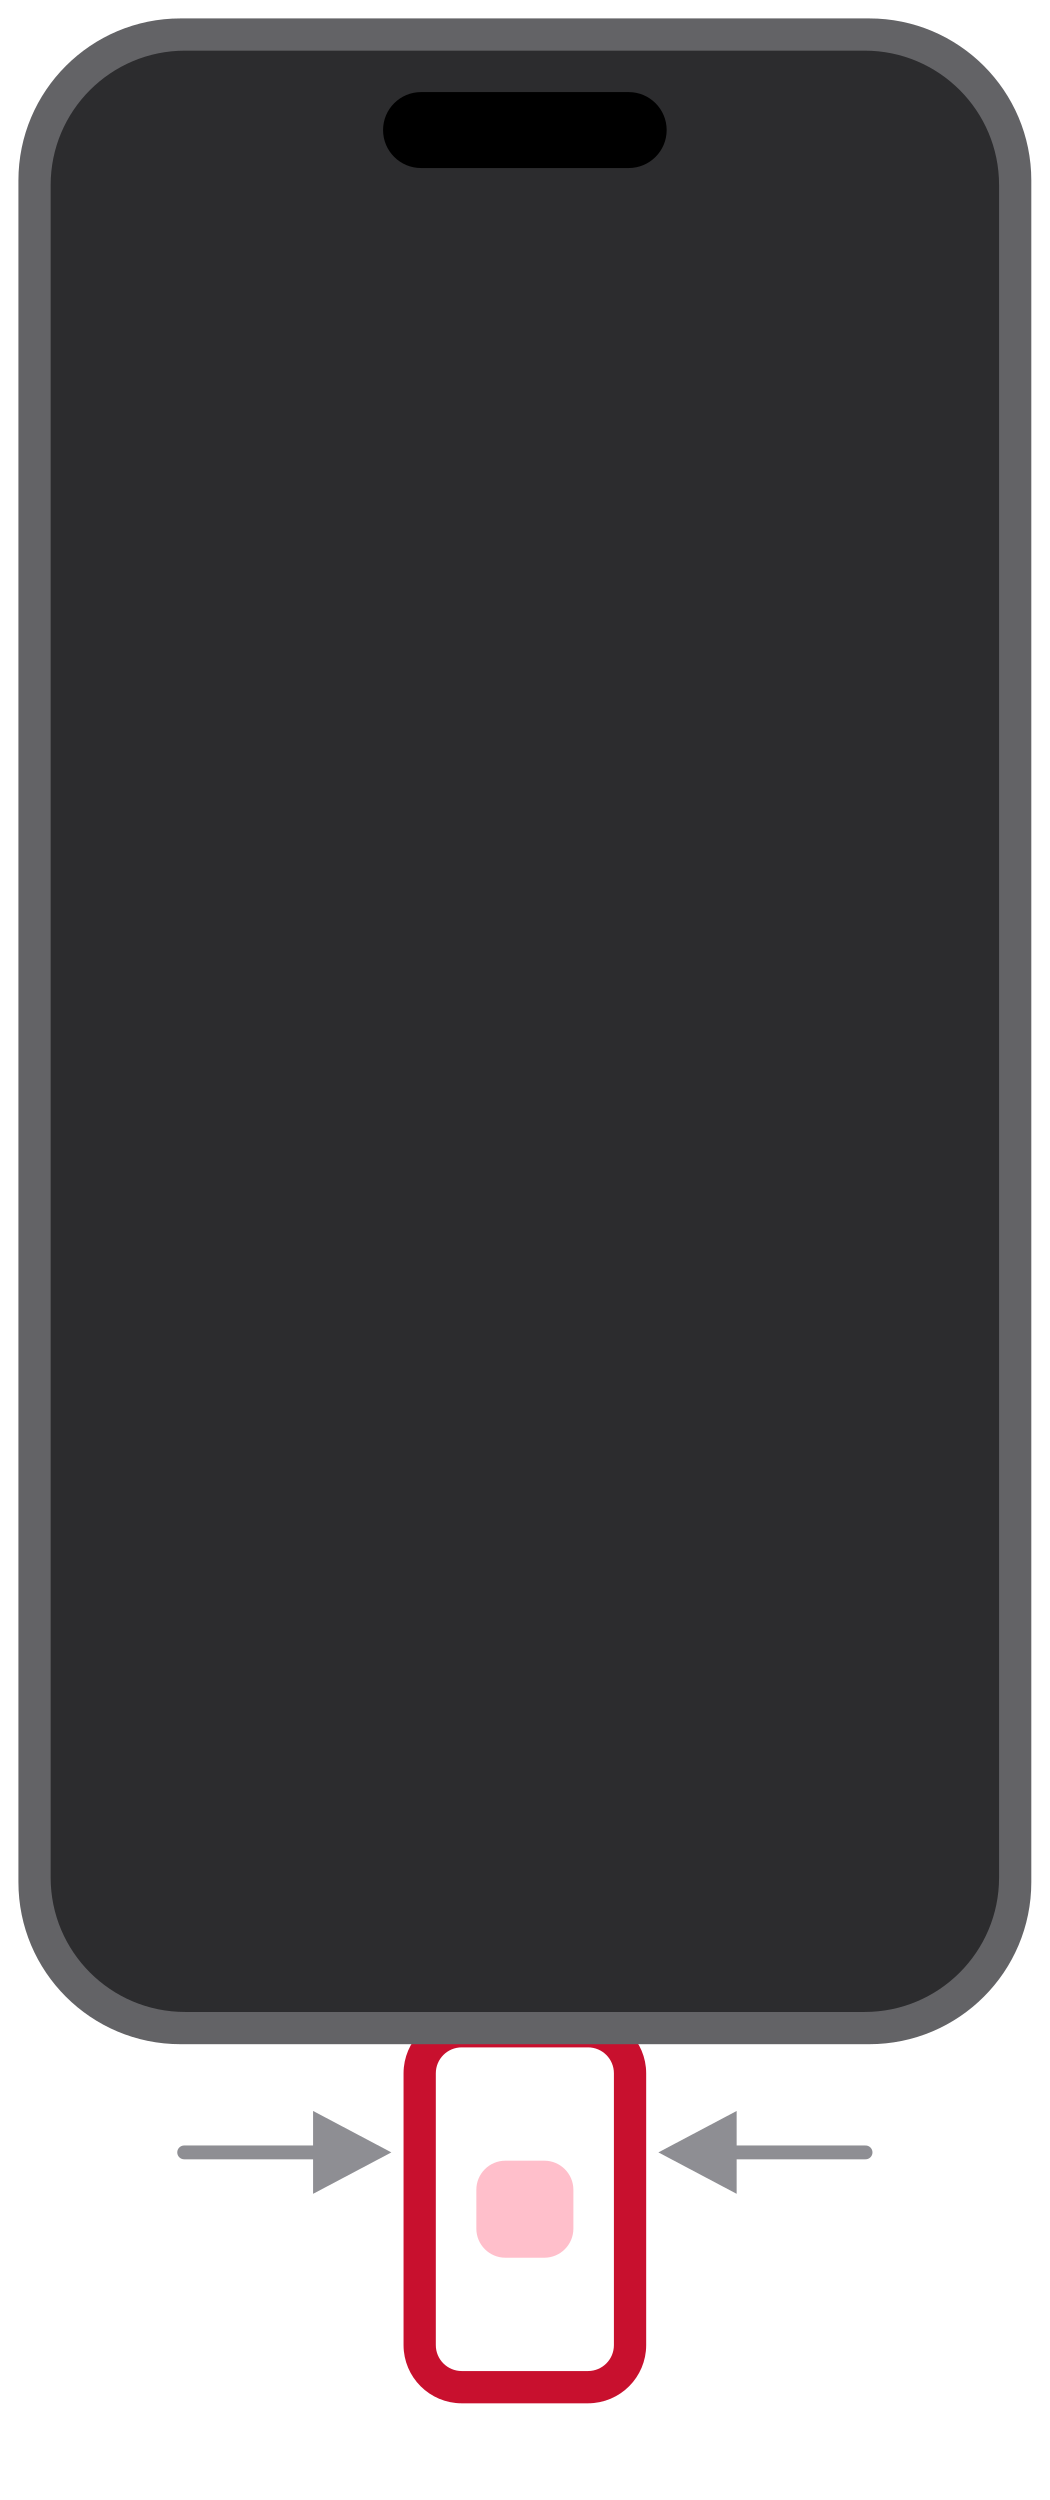
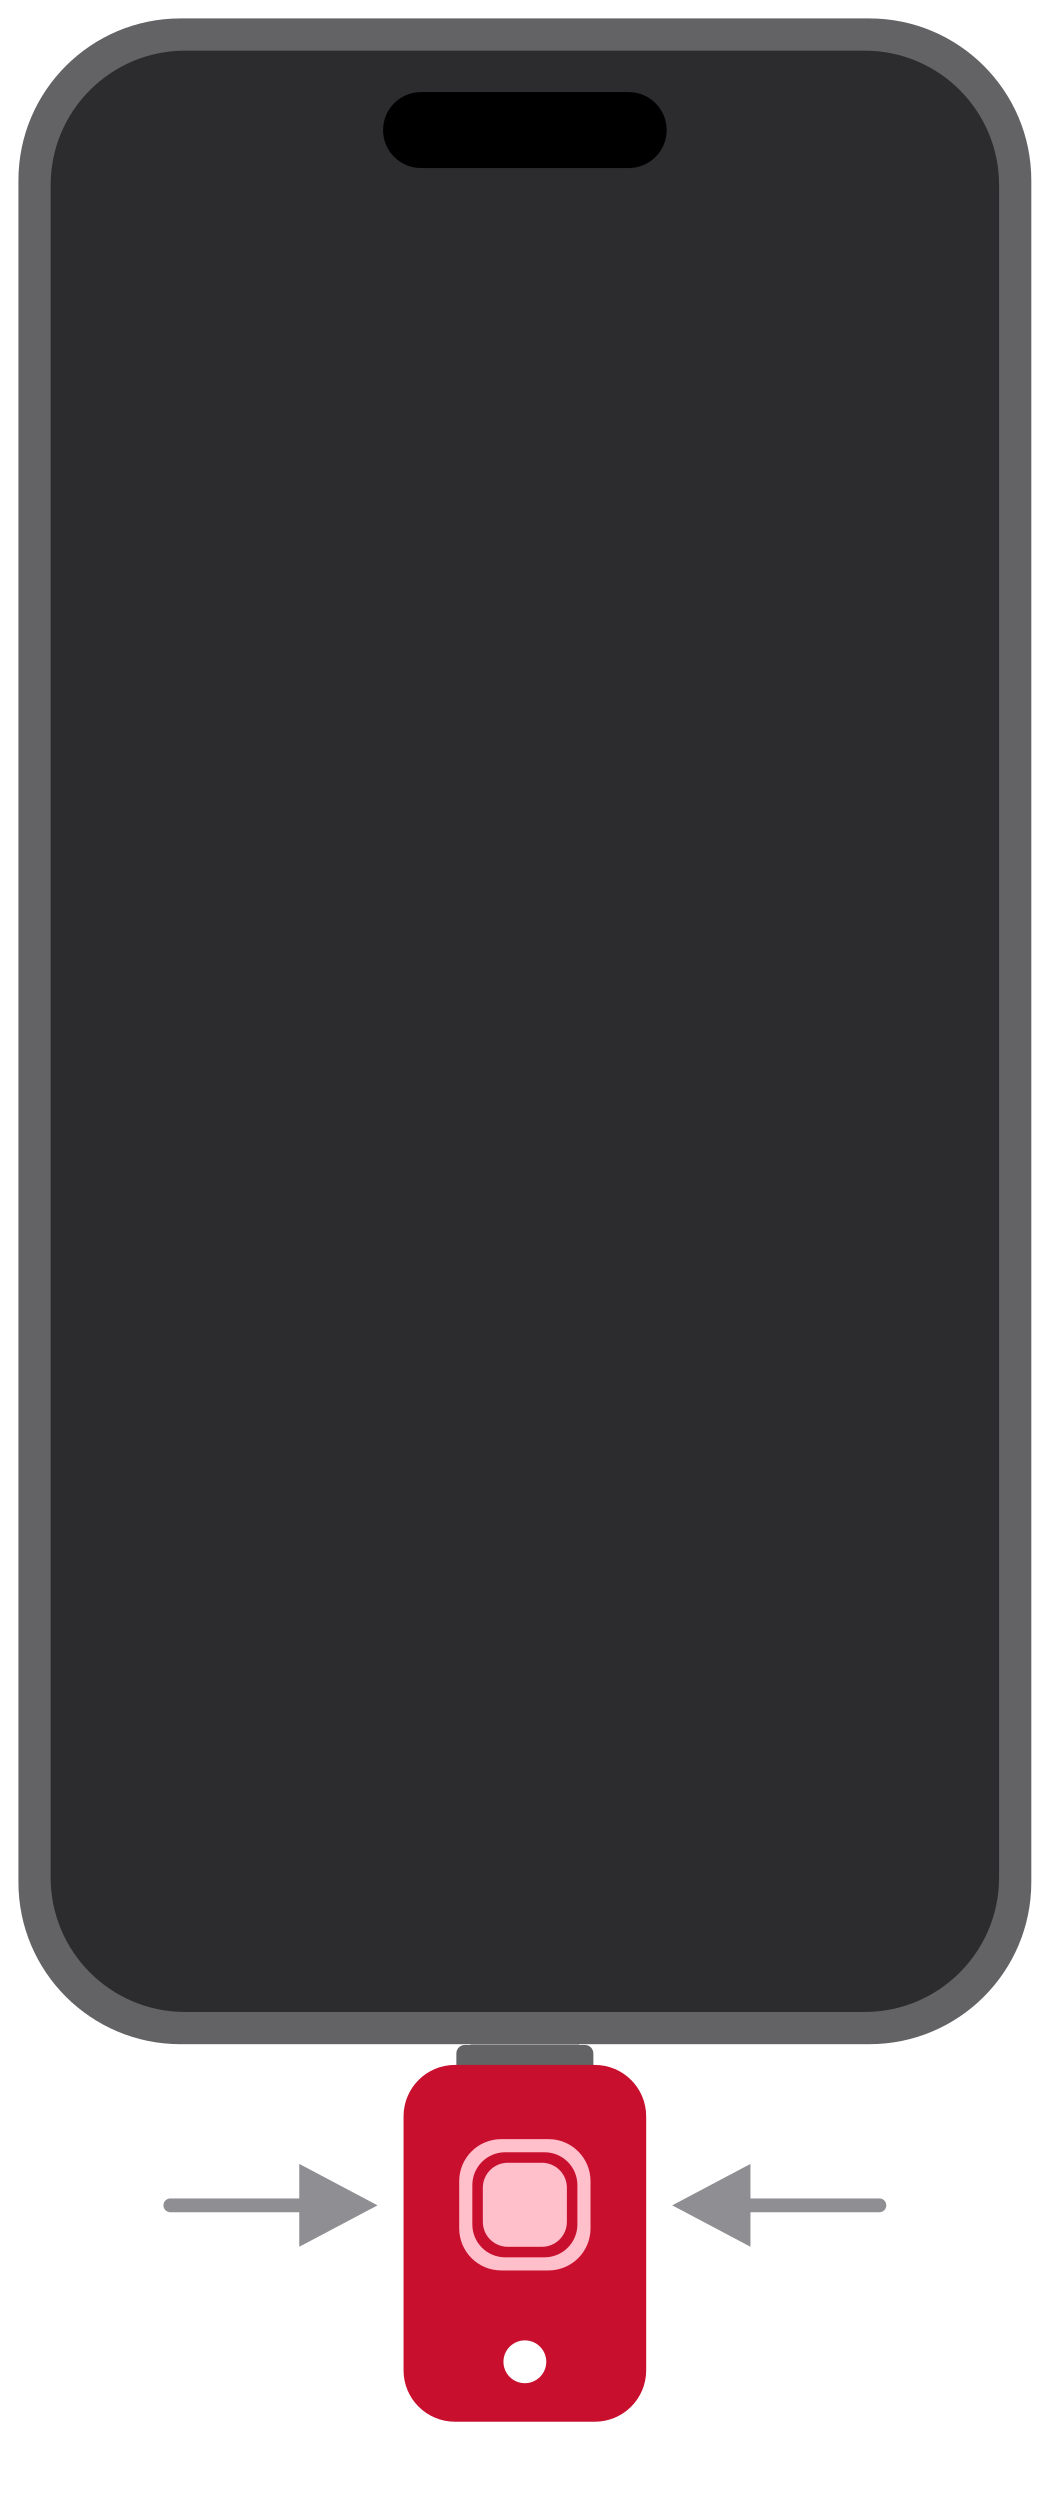
<svg xmlns="http://www.w3.org/2000/svg" width="456" height="1086" viewBox="0 0 456 1086">
-   <g transform="translate(228 1044) scale(0.62) rotate(180)">
-     <path d="M-44.20,0.00H44.20A40.80,40.80 0 0 1 85.00,40.80V231.20A40.80,40.80 0 0 1 44.20,272.00H-44.20A40.80,40.80 0 0 1 -85.00,231.20V40.80A40.80,40.80 0 0 1 -44.20,0.00ZM-44.23,22.61H44.23A18.16,18.16 0 0 1 62.39,40.77V231.23A18.16,18.16 0 0 1 44.23,249.39H-44.23A18.16,18.16 0 0 1 -62.39,231.23V40.77A18.16,18.16 0 0 1 -44.23,22.61Z" fill="#C8102E" fill-rule="evenodd" />
-     <path d="M-13.60,102.00H13.60A20.40,20.40 0 0 1 34.00,122.40V149.60A20.40,20.40 0 0 1 13.60,170.00H-13.60A20.40,20.40 0 0 1 -34.00,149.60V122.40A20.40,20.40 0 0 1 -13.60,102.00Z" fill="#FFBFCB" />
-     <path d="M-47.60,272.00H47.60V316.20A17.00,17.00 0 0 1 30.60,333.20H-30.60A17.00,17.00 0 0 1 -47.60,316.20ZM-24.97,272.00H24.97V310.56H-24.97Z" fill="#C8102E" fill-rule="evenodd" />
+   <g transform="translate(228 1052) rotate(180) scale(0.62)">
+     <rect x="-38" y="244" width="76" height="84" rx="14" fill="#AEAEB2" />
+     <rect x="-48" y="244" width="96" height="20" rx="6" fill="#636366" />
+     <path fill-rule="evenodd" fill="#C8102E" d="M-49 0H49A36 36 0 0 1 85 36V214A36 36 0 0 1 49 250H-49A36 36 0 0 1 -85 214V36A36 36 0 0 1 -49 0ZM-15 42a15 15 0 1 0 30 0a15 15 0 1 0 -30 0Z" />
+     <rect x="-46" y="106" width="92" height="92" rx="29.44" fill="#FFBFCB" />
+     <rect x="-36.8" y="115.2" width="73.6" height="73.6" rx="23" fill="#C8102E" />
+     <rect x="-29.44" y="122.56" width="58.88" height="58.88" rx="17.48" fill="#FFBFCB" />
  </g>
  <rect x="8" y="8" width="440" height="880" rx="70.4" fill="#636366" />
  <rect x="22" y="22" width="412" height="852" rx="58.4" fill="#2C2C2E" />
  <rect x="166.4" y="40" width="123.2" height="33" rx="16.5" fill="#000000" />
-   <path d="M80,935 L146,935" stroke="#8E8E93" stroke-width="6" stroke-linecap="round" />
-   <path d="M170,935 L136,917 L136,953 z" fill="#8E8E93" />
-   <path d="M376,935 L310,935" stroke="#8E8E93" stroke-width="6" stroke-linecap="round" />
-   <path d="M286,935 L320,917 L320,953 z" fill="#8E8E93" />
+   <path d="M74,958 L140,958" stroke="#8E8E93" stroke-width="6" stroke-linecap="round" />
+   <path d="M164,958 L130,940 L130,976 z" fill="#8E8E93" />
+   <path d="M382,958 L316,958" stroke="#8E8E93" stroke-width="6" stroke-linecap="round" />
+   <path d="M292,958 L326,940 L326,976 z" fill="#8E8E93" />
</svg>
